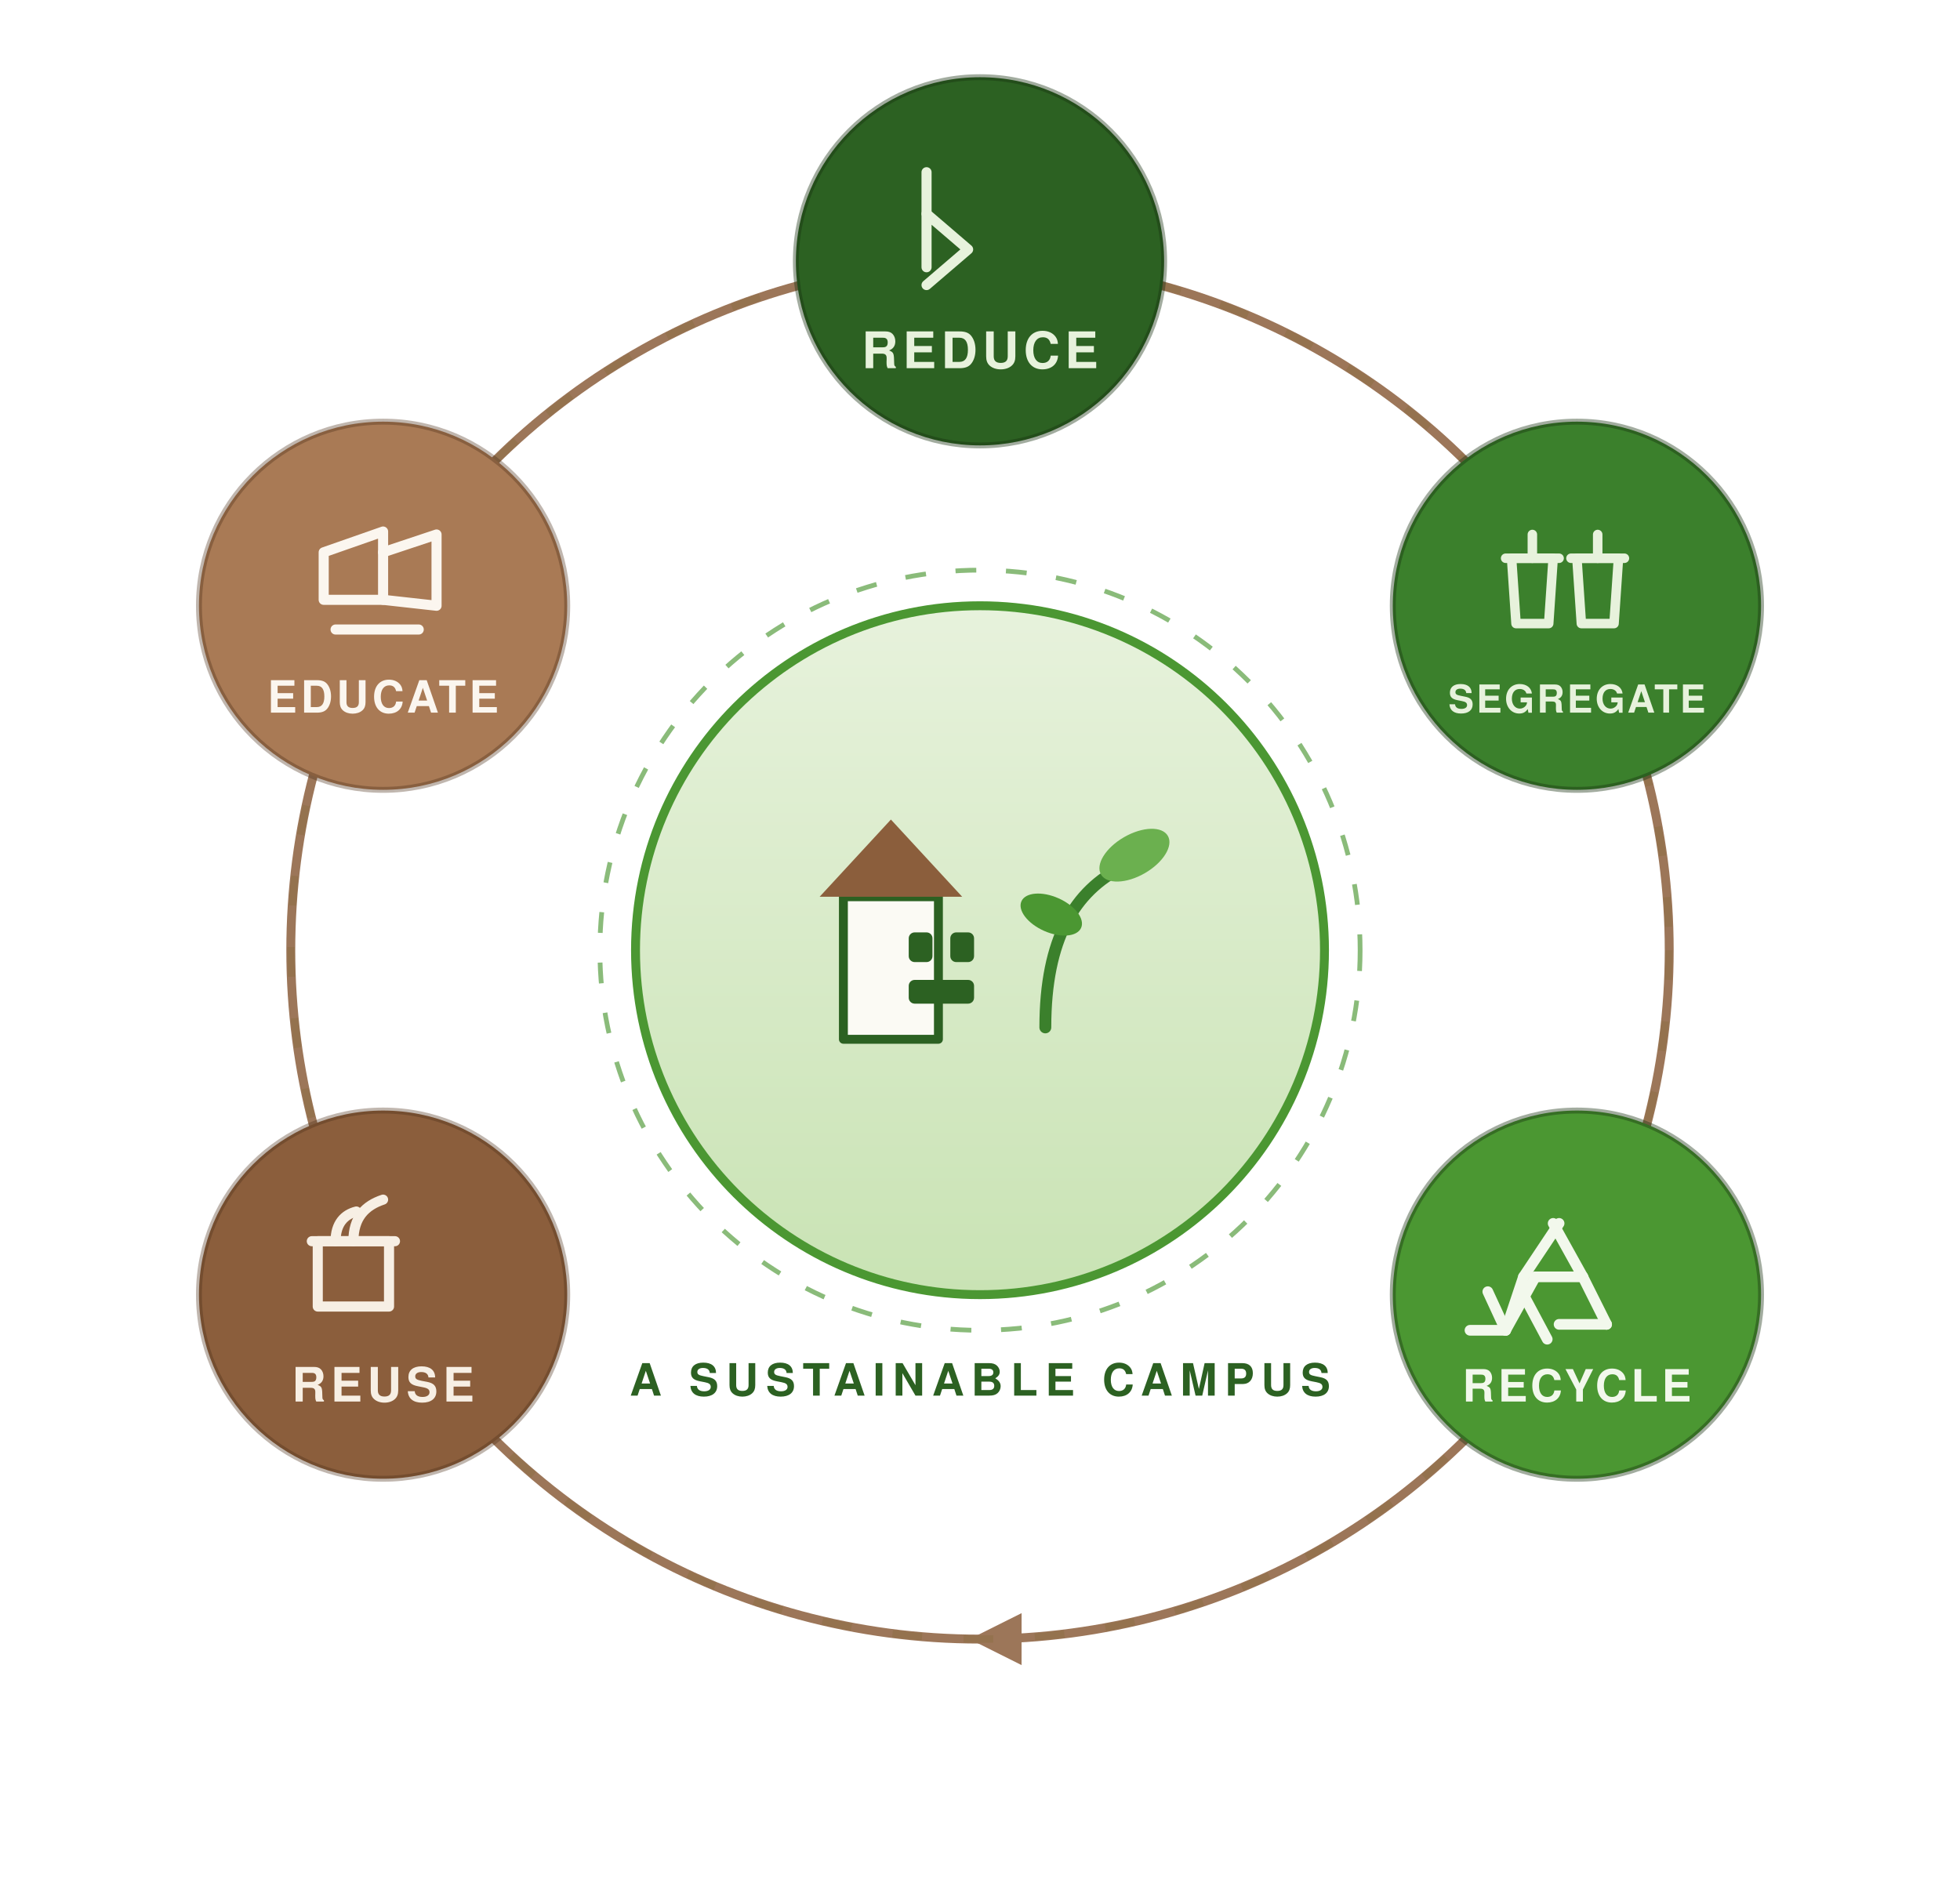
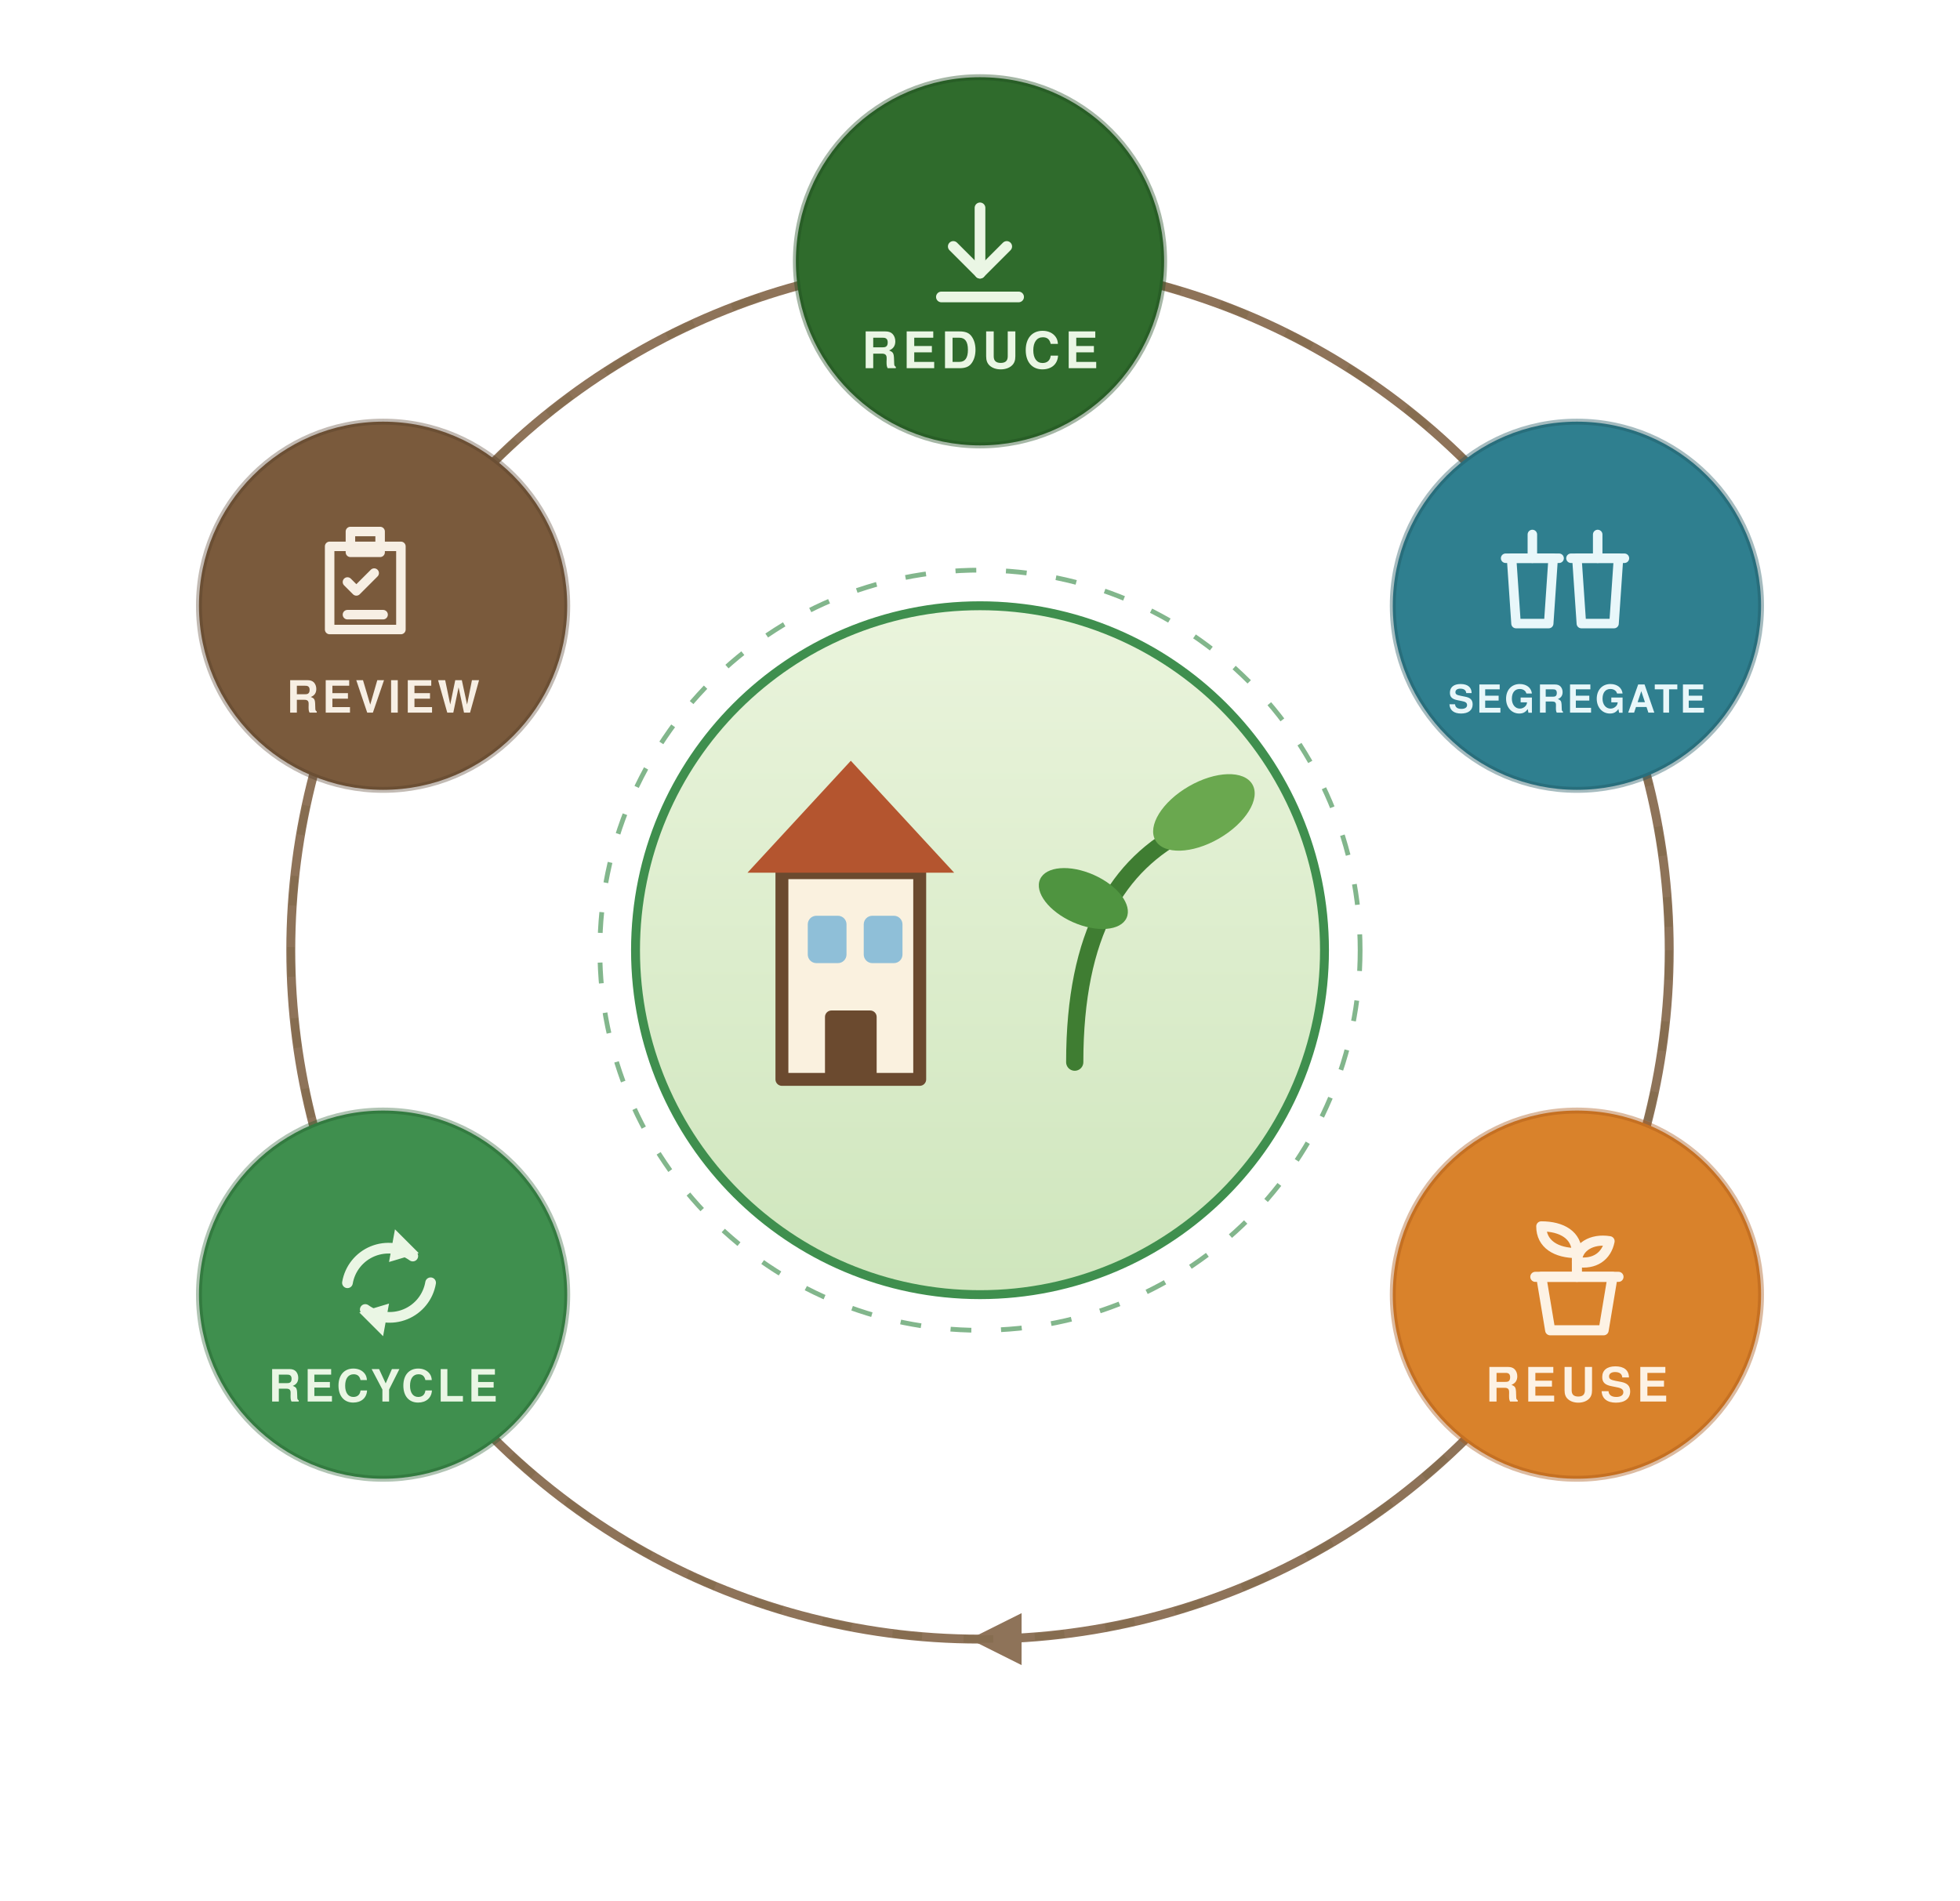
<svg xmlns="http://www.w3.org/2000/svg" viewBox="0 0 660 640" role="img" aria-labelledby="loopTitle loopDesc">
  <defs>
    <linearGradient id="coreG" x1="0" y1="0" x2="0" y2="1">
-       <stop offset="0%" stop-color="#e7f2dc" />
-       <stop offset="100%" stop-color="#c9e3b4" />
+       <stop offset="0%" stop-color="#eaf4dc" />
+       <stop offset="100%" stop-color="#cfe6bd" />
    </linearGradient>
    <marker id="arw" viewBox="0 0 12 12" refX="9" refY="6" markerWidth="7" markerHeight="7" orient="auto-start-reverse">
-       <path d="M1 1 L11 6 L1 11 Z" fill="#8b5e3c" />
+       <path d="M1 1 L11 6 L1 11 Z" fill="#7a5a3c" />
    </marker>
  </defs>
-   <circle cx="330" cy="320" r="232" fill="none" stroke="#c9e3b4" stroke-width="2.5" stroke-dasharray="10 14" />
-   <g fill="none" stroke="#8b5e3c" stroke-width="3" stroke-linecap="round" opacity=".85" marker-end="url(#arw)">
+   <circle cx="330" cy="320" r="232" fill="none" stroke="#c9d9c0" stroke-width="2.5" stroke-dasharray="10 14" />
+   <g fill="none" stroke="#7a5a3c" stroke-width="3" stroke-linecap="round" opacity=".85" marker-end="url(#arw)">
    <path d="M330 88 A232 232 0 0 1 531 204" />
    <path d="M531 204 A232 232 0 0 1 531 436" />
    <path d="M531 436 A232 232 0 0 1 330 552" />
    <path d="M330 552 A232 232 0 0 1 129 436" />
    <path d="M129 436 A232 232 0 0 1 129 204" />
    <path d="M129 204 A232 232 0 0 1 330 88" />
  </g>
-   <circle cx="330" cy="320" r="116" fill="url(#coreG)" stroke="#4b9732" stroke-width="3" />
-   <circle cx="330" cy="320" r="128" fill="none" stroke="#4b9732" stroke-width="1.6" stroke-dasharray="7 10" opacity=".65" />
-   <g transform="translate(330,320)">
-     <path d="M-46 30 L-46 -18 L-14 -18 L-14 30 Z" fill="#fbfaf4" stroke="#2c6122" stroke-width="3" stroke-linejoin="round" />
-     <path d="M-54 -18 L-30 -44 L-6 -18 Z" fill="#8b5e3c" />
-     <rect x="-24" y="-6" width="8" height="10" rx="2" fill="#2c6122" />
-     <rect x="-10" y="-6" width="8" height="10" rx="2" fill="#2c6122" />
-     <rect x="-24" y="10" width="22" height="8" rx="2" fill="#2c6122" />
-     <path d="M22 26 C22 -4 32 -20 48 -28" stroke="#3b802c" stroke-width="4" fill="none" stroke-linecap="round" />
-     <ellipse cx="52" cy="-32" rx="13" ry="7" fill="#6bb04f" transform="rotate(-30 52 -32)" />
-     <ellipse cx="24" cy="-12" rx="11" ry="6" fill="#4b9732" transform="rotate(24 24 -12)" />
+   <circle cx="330" cy="320" r="116" fill="url(#coreG)" stroke="#3f8f4e" stroke-width="3" />
+   <circle cx="330" cy="320" r="128" fill="none" stroke="#3f8f4e" stroke-width="1.6" stroke-dasharray="7 10" opacity=".65" />
+   <g transform="translate(330,320) scale(1.45)">
+     <path d="M-46 30 L-46 -18 L-14 -18 L-14 30 Z" fill="#faf1df" stroke="#6b4a2f" stroke-width="3" stroke-linejoin="round" />
+     <path d="M-54 -18 L-30 -44 L-6 -18 Z" fill="#b4552f" />
+     <rect x="-40" y="-8" width="9" height="11" rx="2" fill="#8fbfd8" />
+     <rect x="-27" y="-8" width="9" height="11" rx="2" fill="#8fbfd8" />
+     <rect x="-36" y="14" width="12" height="16" rx="1.5" fill="#6b4a2f" />
+     <path d="M22 26 C22 -4 32 -20 48 -28" stroke="#3f7d32" stroke-width="4" fill="none" stroke-linecap="round" />
+     <ellipse cx="52" cy="-32" rx="13" ry="7" fill="#6aa84f" transform="rotate(-30 52 -32)" />
+     <ellipse cx="24" cy="-12" rx="11" ry="6" fill="#4f9440" transform="rotate(24 24 -12)" />
  </g>
-   <text x="330" y="470" font-family="Karla, Helvetica, sans-serif" font-size="15" font-weight="700" letter-spacing="2.5" fill="#2c6122" text-anchor="middle">A SUSTAINABLE CAMPUS</text>
  <g transform="translate(330,88)">
-     <circle r="62" fill="#2c6122" />
-     <circle r="62" fill="none" stroke="#16300f" stroke-width="2" opacity=".4" />
-     <g transform="translate(-22,-24)" fill="none" stroke="#e7f2dc" stroke-width="3.4" stroke-linecap="round" stroke-linejoin="round">
-       <path d="M4 26 L4 8 L18 20 L4 32" />
-       <path d="M4 8 L4 -6" />
+     <circle r="62" fill="#2f6b2c" />
+     <circle r="62" fill="none" stroke="#1d4a1f" stroke-width="2" opacity=".4" />
+     <g transform="translate(-22,-24)" fill="none" stroke="#eaf6e4" stroke-width="3.6" stroke-linecap="round" stroke-linejoin="round">
+       <path d="M22 6 V28" />
+       <path d="M13 19 L22 28 L31 19" />
+       <path d="M9 36 H35" />
    </g>
-     <text y="36" font-family="Karla, Helvetica, sans-serif" font-size="17" font-weight="800" fill="#e7f2dc" text-anchor="middle" letter-spacing="1.6">REDUCE</text>
+     <text y="36" font-family="Karla, Helvetica, sans-serif" font-size="17" font-weight="800" fill="#eaf6e4" text-anchor="middle" letter-spacing="1.6">REDUCE</text>
  </g>
  <g transform="translate(531,204)">
-     <circle r="62" fill="#3b802c" />
-     <circle r="62" fill="none" stroke="#16300f" stroke-width="2" opacity=".4" />
-     <g transform="translate(-24,-26)" fill="none" stroke="#e7f2dc" stroke-width="3.2" stroke-linecap="round" stroke-linejoin="round">
+     <circle r="62" fill="#2f7f8f" />
+     <circle r="62" fill="none" stroke="#1d5560" stroke-width="2" opacity=".4" />
+     <g transform="translate(-24,-26)" fill="none" stroke="#e8f7fa" stroke-width="3.2" stroke-linecap="round" stroke-linejoin="round">
      <path d="M2 10 h14 l-1.5 22 h-11 Z" />
      <path d="M0 10 h18" />
      <path d="M9 10 V2" />
      <path d="M24 10 h14 l-1.5 22 h-11 Z" />
      <path d="M22 10 h18" />
      <path d="M31 10 V2" />
    </g>
-     <text y="36" font-family="Karla, Helvetica, sans-serif" font-size="13" font-weight="800" fill="#e7f2dc" text-anchor="middle" letter-spacing="0.8">SEGREGATE</text>
+     <text y="36" font-family="Karla, Helvetica, sans-serif" font-size="13" font-weight="800" fill="#e8f7fa" text-anchor="middle" letter-spacing="0.8">SEGREGATE</text>
  </g>
  <g transform="translate(531,436)">
-     <circle r="62" fill="#4b9732" />
-     <circle r="62" fill="none" stroke="#16300f" stroke-width="2" opacity=".4" />
-     <g transform="translate(-20,-26)" fill="none" stroke="#f2f8ec" stroke-width="3.6" stroke-linecap="round" stroke-linejoin="round">
-       <path d="M12 2 L22 20" />
-       <path d="M22 20 L6 20" />
-       <path d="M6 20 L-4 38" />
-       <path d="M-4 38 L2 20" />
-       <path d="M2 20 L14 2" />
-       <path d="M2 26 L10 41" />
-       <path d="M-4 38 L-16 38" />
-       <path d="M-4 38 L-10 25" />
-       <path d="M22 20 L30 36" />
-       <path d="M30 36 L14 36" />
+     <circle r="62" fill="#d9822b" />
+     <circle r="62" fill="none" stroke="#a85414" stroke-width="2" opacity=".4" />
+     <g transform="translate(-22,-26)" fill="none" stroke="#fdf2e4" stroke-width="3.4" stroke-linecap="round" stroke-linejoin="round">
+       <path d="M10 20 H34 L31 38 H13 Z" />
+       <path d="M8 20 H36" />
+       <path d="M22 20 V10" />
+       <path d="M22 12 C22 6 17 3 10 3 C10 9 15 12 22 12 Z" />
+       <path d="M22 15 C22 10 27 7 33 8 C32 13 28 16 22 15 Z" />
    </g>
-     <text y="36" font-family="Karla, Helvetica, sans-serif" font-size="15" font-weight="800" fill="#f2f8ec" text-anchor="middle" letter-spacing="1.2">RECYCLE</text>
+     <text y="36" font-family="Karla, Helvetica, sans-serif" font-size="16" font-weight="800" fill="#fdf2e4" text-anchor="middle" letter-spacing="1.6">REUSE</text>
  </g>
  <g transform="translate(129,436)">
-     <circle r="62" fill="#8b5e3c" />
-     <circle r="62" fill="none" stroke="#4a2d18" stroke-width="2" opacity=".35" />
-     <g transform="translate(-24,-28)" fill="none" stroke="#f7efe4" stroke-width="3.4" stroke-linecap="round" stroke-linejoin="round">
-       <path d="M2 10 h24 v22 h-24 Z" />
-       <path d="M0 10 h28" />
-       <path d="M14 10 C14 2 18 -2 24 -4" />
-       <path d="M8 10 C8 4 11 1 15 0" />
+     <circle r="62" fill="#3f8f4e" />
+     <circle r="62" fill="none" stroke="#1d5526" stroke-width="2" opacity=".35" />
+     <g transform="translate(-20,-26)" fill="none" stroke="#eaf6e4" stroke-width="3.6" stroke-linecap="round" stroke-linejoin="round">
+       <path d="M8 22 A14 14 0 0 1 30 13" />
+       <path d="M24 4 L32 12 L22 15 Z" fill="#eaf6e4" stroke="none" />
+       <path d="M36 22 A14 14 0 0 1 14 31" />
+       <path d="M20 40 L12 32 L22 29 Z" fill="#eaf6e4" stroke="none" />
    </g>
-     <text y="36" font-family="Karla, Helvetica, sans-serif" font-size="16" font-weight="800" fill="#f7efe4" text-anchor="middle" letter-spacing="1.6">REUSE</text>
+     <text y="36" font-family="Karla, Helvetica, sans-serif" font-size="15" font-weight="800" fill="#eaf6e4" text-anchor="middle" letter-spacing="1.2">RECYCLE</text>
  </g>
  <g transform="translate(129,204)">
-     <circle r="62" fill="#a97a55" />
-     <circle r="62" fill="none" stroke="#4a2d18" stroke-width="2" opacity=".35" />
-     <g transform="translate(-22,-26)" fill="none" stroke="#fbf6ef" stroke-width="3.4" stroke-linecap="round" stroke-linejoin="round">
-       <path d="M2 8 L22 1 L22 24 L2 24 Z" />
-       <path d="M22 8 L40 2 L40 26 L22 24" />
-       <path d="M6 34 h28" />
+     <circle r="62" fill="#7a5a3c" />
+     <circle r="62" fill="none" stroke="#4f3824" stroke-width="2" opacity=".35" />
+     <g transform="translate(-22,-26)" fill="none" stroke="#f7efe4" stroke-width="3.2" stroke-linecap="round" stroke-linejoin="round">
+       <path d="M4 6 h24 v28 h-24 Z" />
+       <path d="M11 1 h10 v7 h-10 Z" />
+       <path d="m10 18 3 3 6 -6" />
+       <path d="M10 29 h12" />
    </g>
-     <text y="36" font-family="Karla, Helvetica, sans-serif" font-size="15" font-weight="800" fill="#fbf6ef" text-anchor="middle" letter-spacing="1.2">EDUCATE</text>
+     <text y="36" font-family="Karla, Helvetica, sans-serif" font-size="15" font-weight="800" fill="#f7efe4" text-anchor="middle" letter-spacing="1.2">REVIEW</text>
  </g>
</svg>
